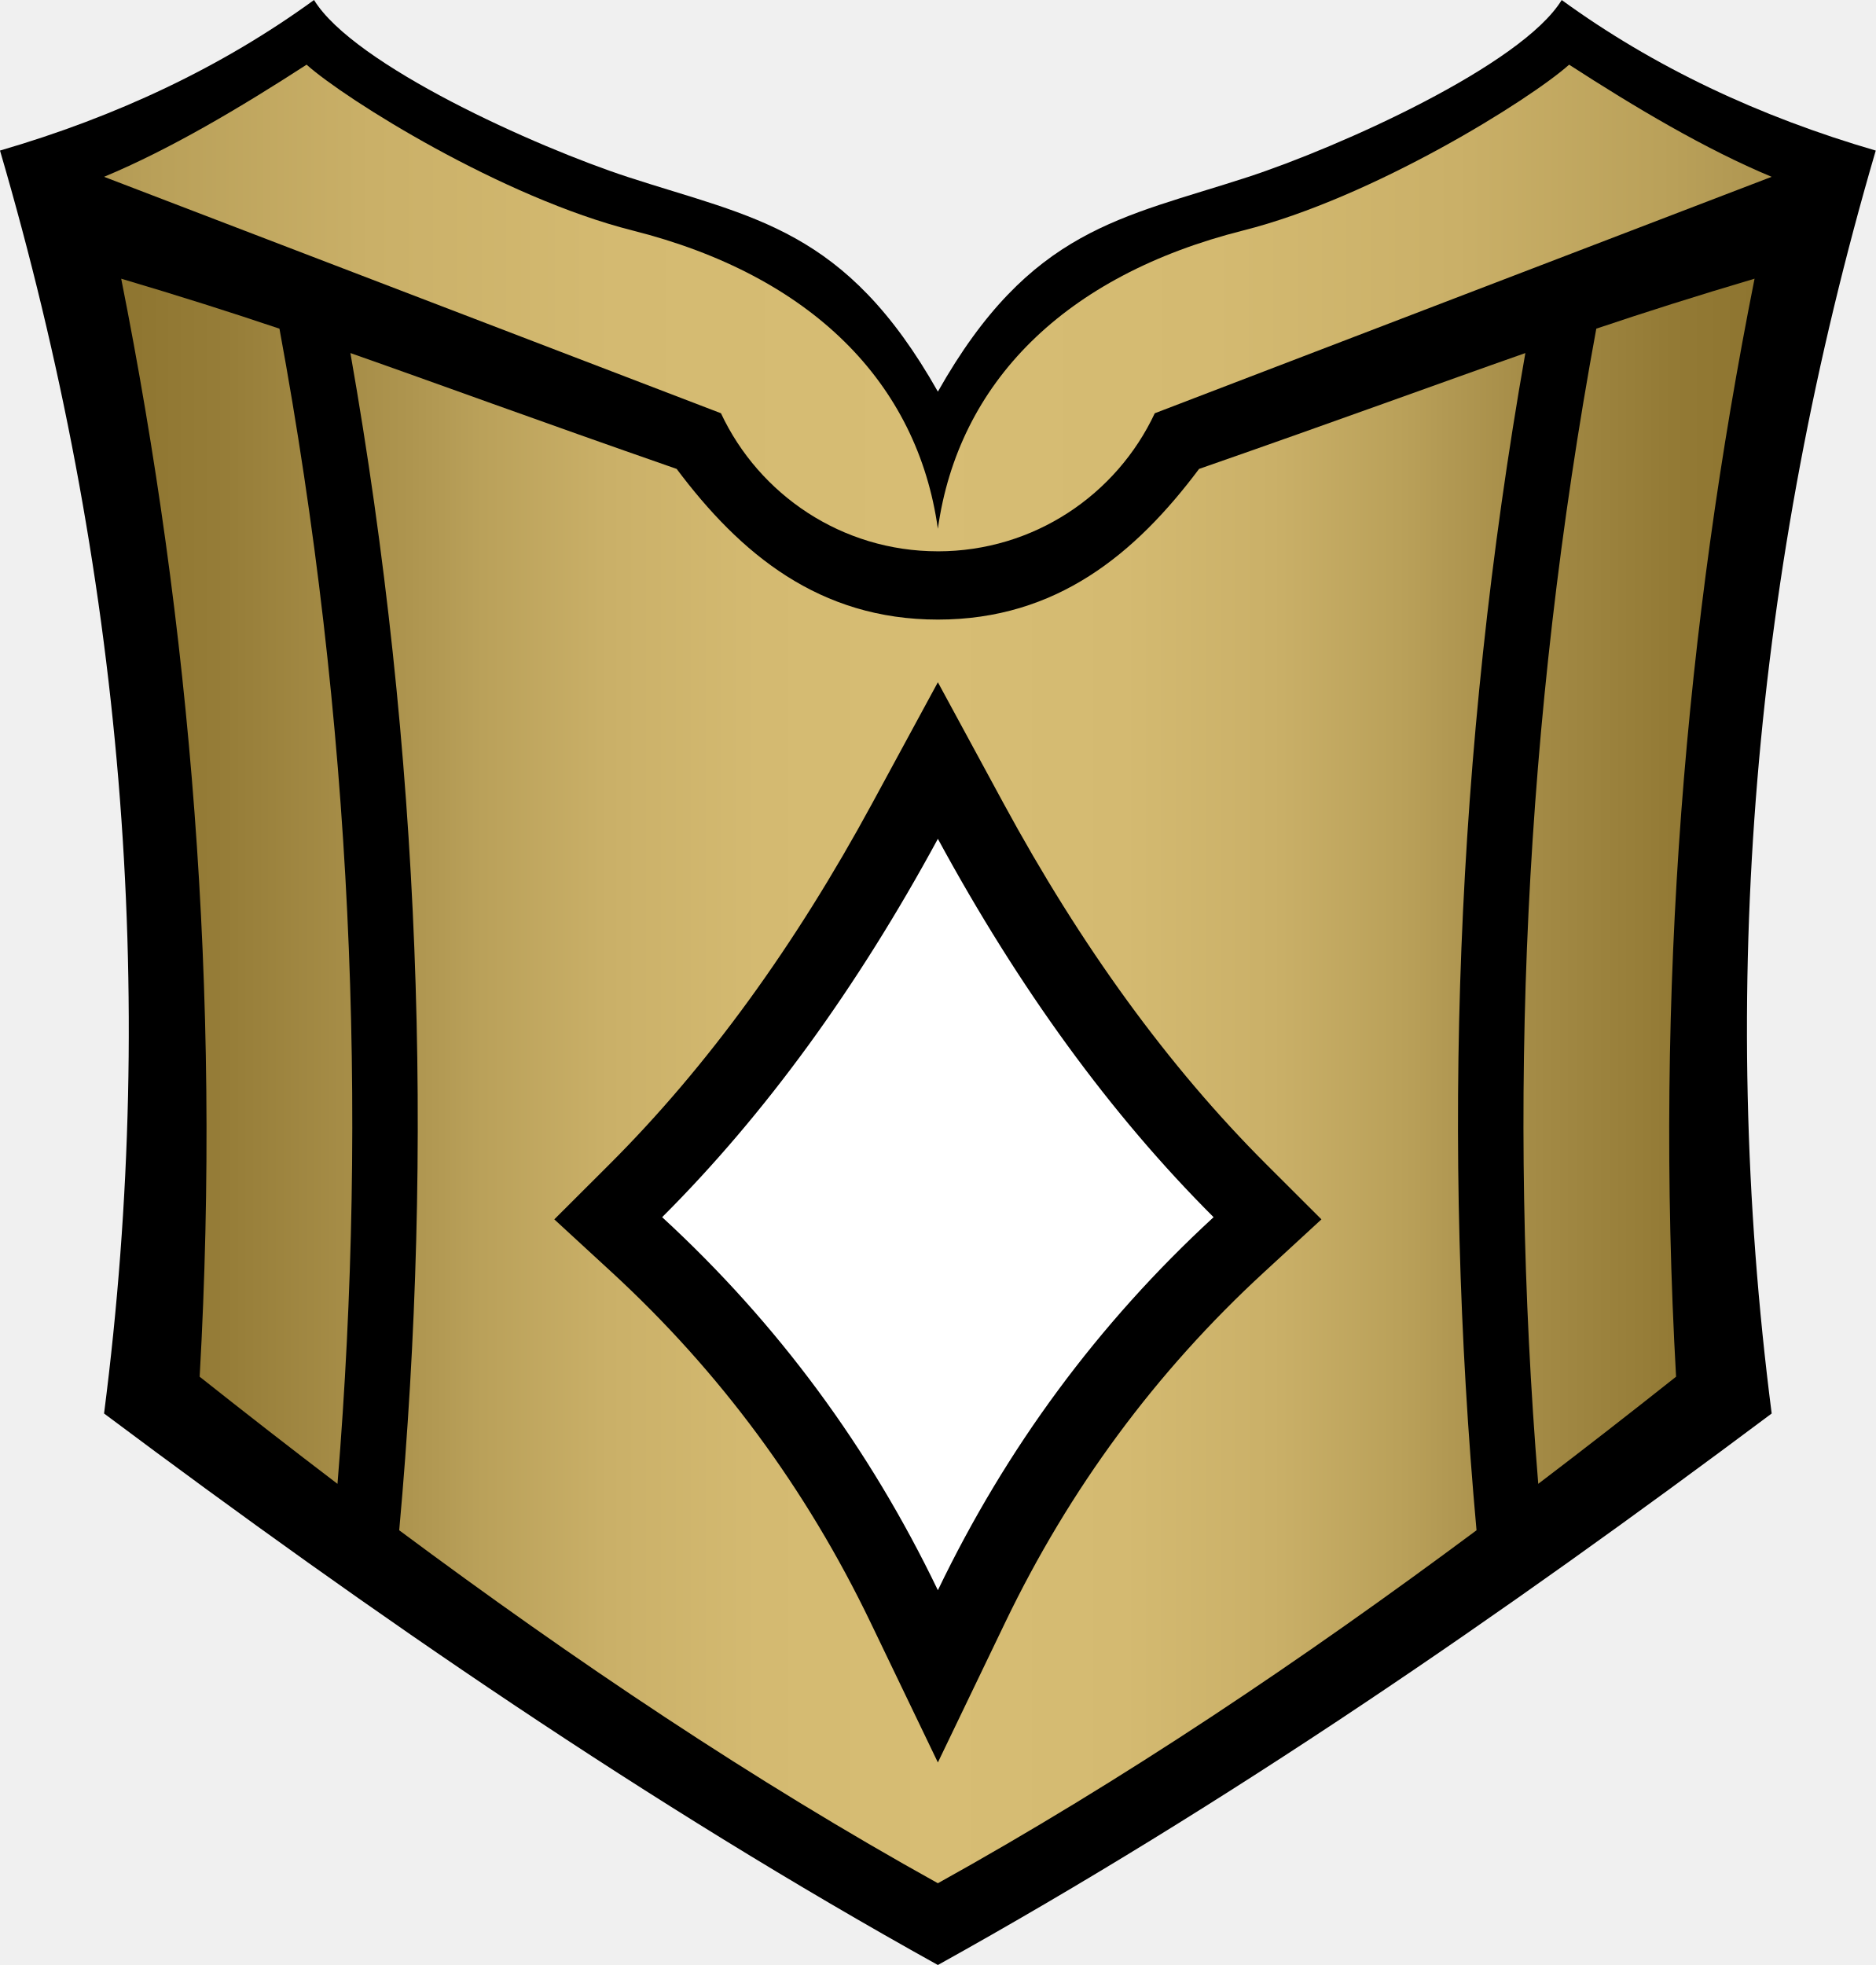
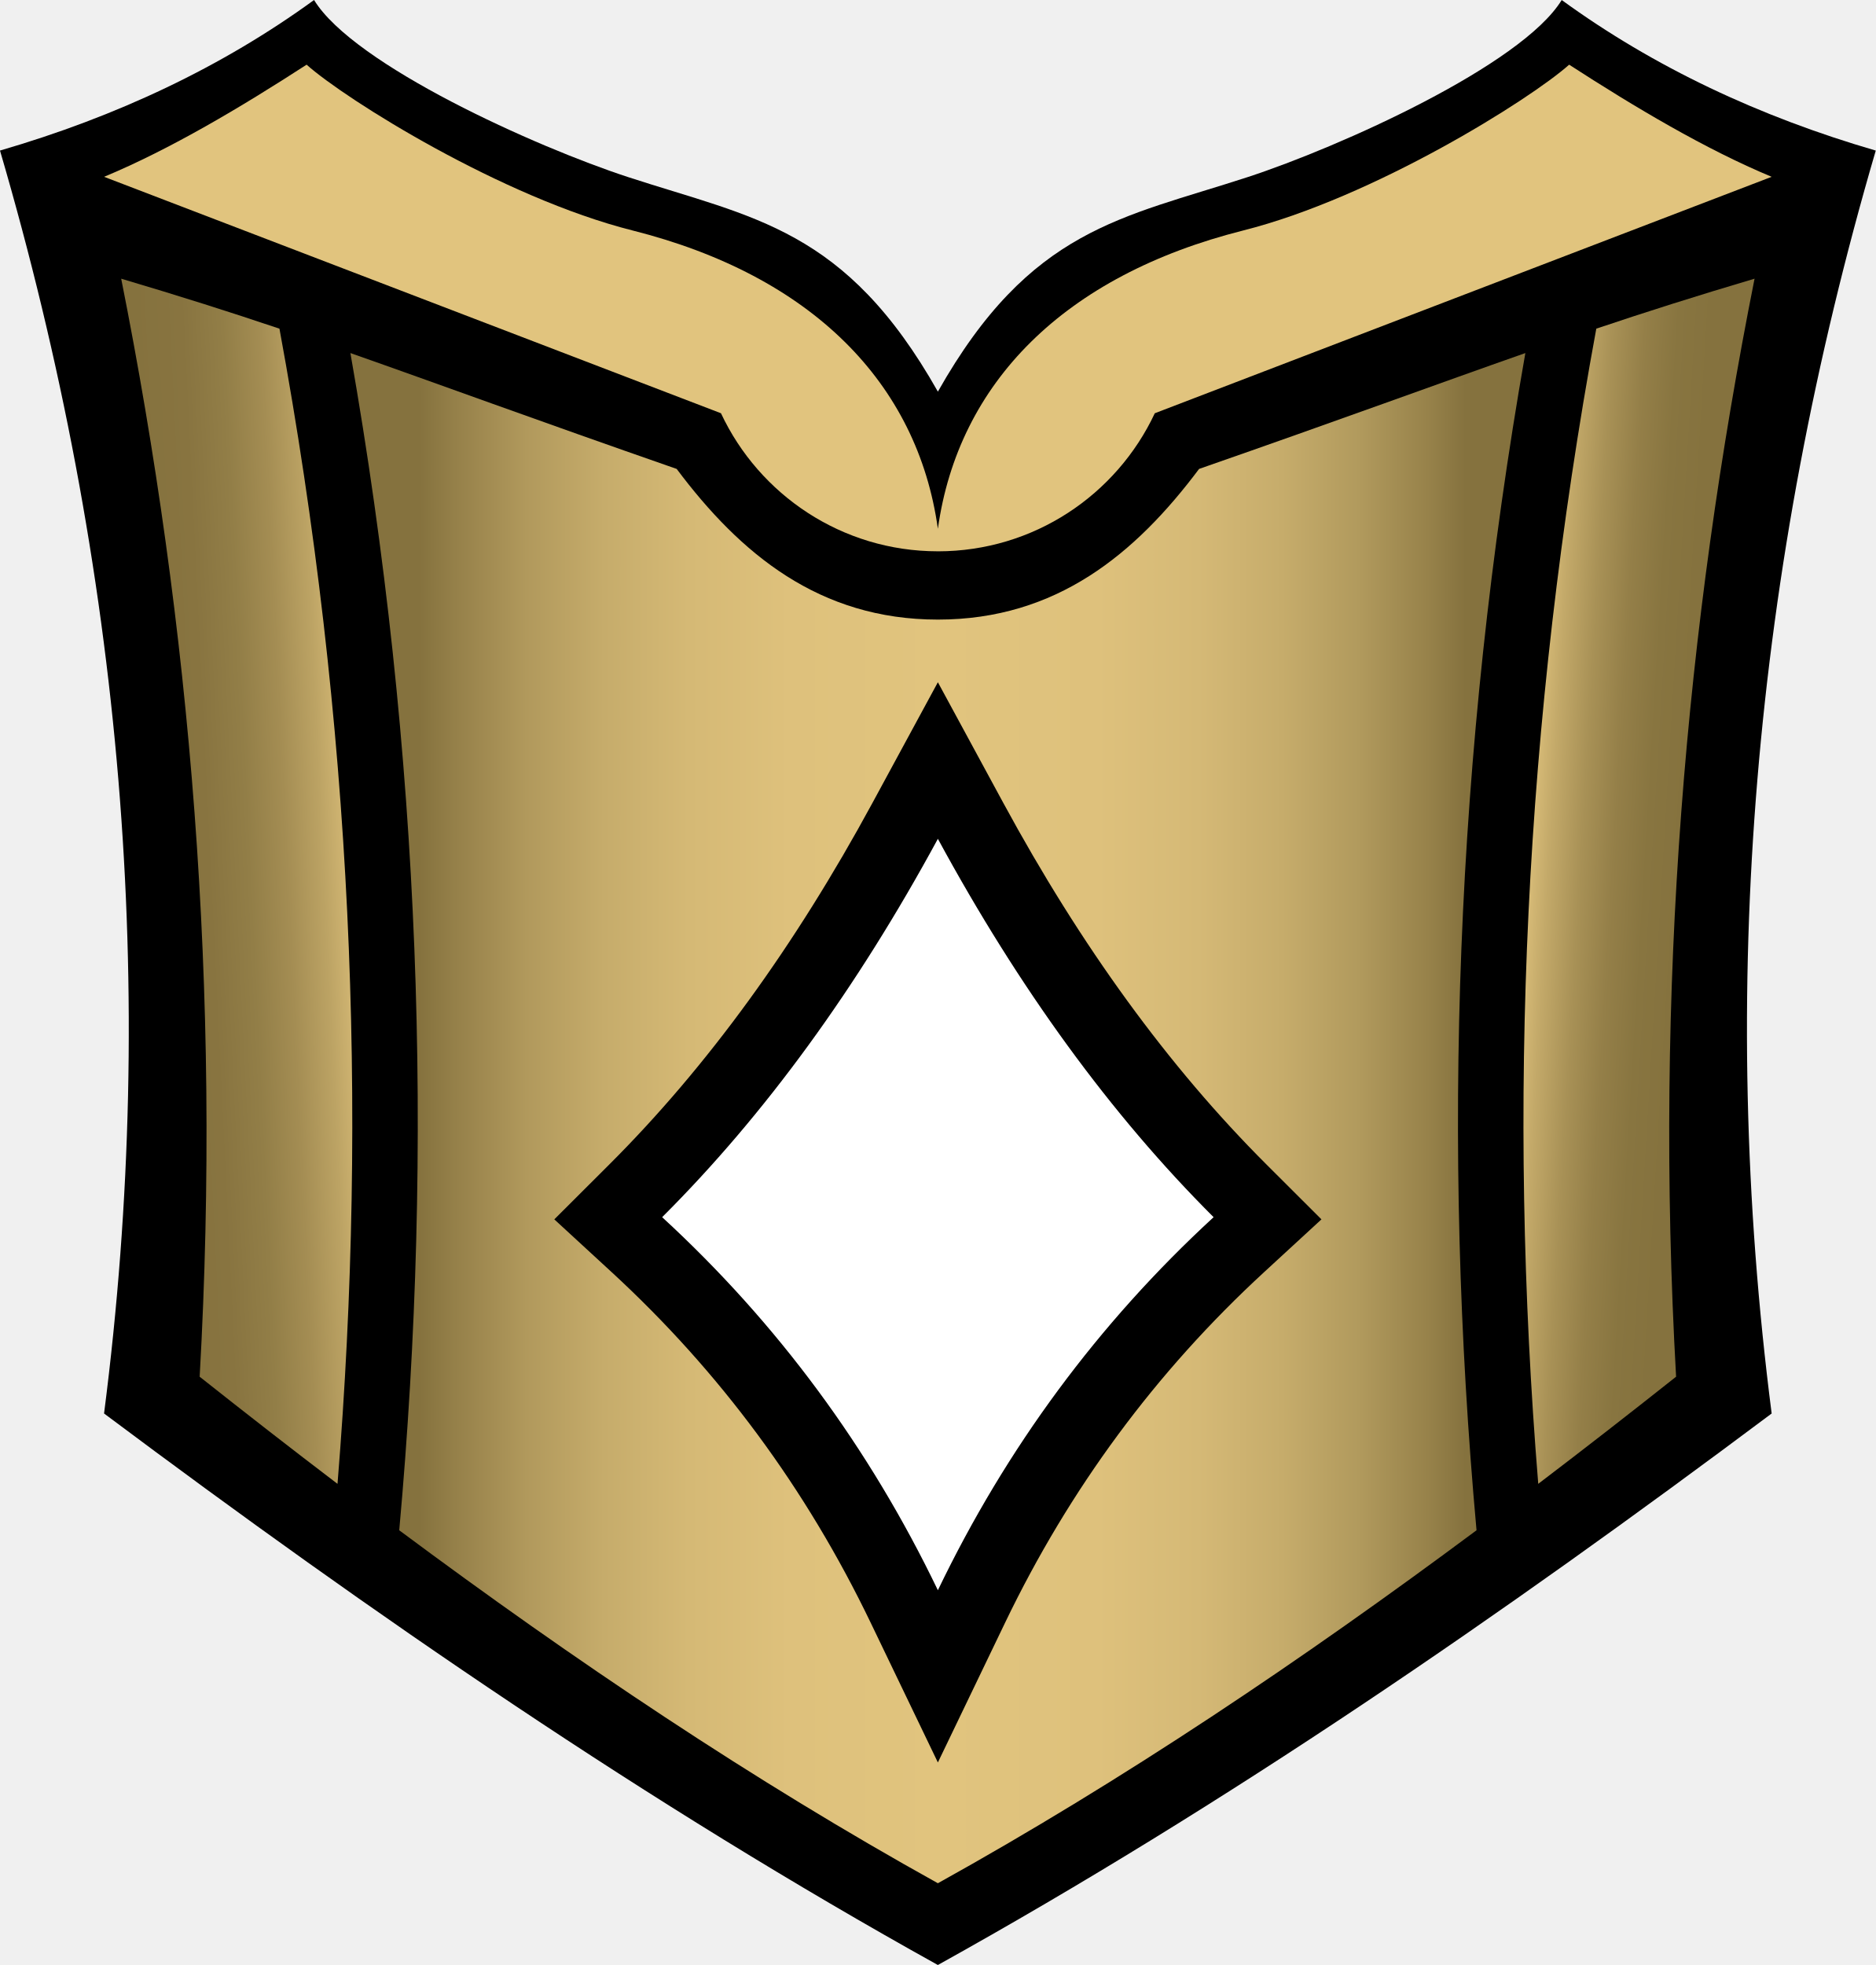
- <svg xmlns="http://www.w3.org/2000/svg" xmlns:xlink="http://www.w3.org/1999/xlink" id="Layer_2" data-name="Layer 2" viewBox="0 0 1031.05 1080.01" version="1.1" width="1031.05" height="1080.01">
-   <defs id="defs15">
-     <style id="style1">
-       .cls-1, .cls-2, .cls-3, .cls-4 {
-         fill-rule: evenodd;
-         stroke-width: 0px;
-       }
- 
-       .cls-2 {
-         fill: url(#linear-gradient);
-       }
- 
-       .cls-3 {
-         fill: #fff;
-       }
- 
-       .cls-4 {
-         fill: url(#linear-gradient-2);
-       }
-     </style>
-     <linearGradient id="linear-gradient" x1="-438.86" y1="1079.93" x2="-437.86" y2="1079.93" gradientTransform="matrix(916.64,0,0,-1035.08,402336.14,1118399.2)" gradientUnits="userSpaceOnUse">
-       <stop offset="0" stop-color="#8d742f" id="stop1" />
-       <stop offset=".07" stop-color="#967d38" id="stop2" />
-       <stop offset=".18" stop-color="#ae954f" id="stop3" />
-       <stop offset=".2" stop-color="#b39a54" id="stop4" />
-       <stop offset=".22" stop-color="#b9a059" id="stop5" />
-       <stop offset=".3" stop-color="#cab068" id="stop6" />
-       <stop offset=".39" stop-color="#d4ba71" id="stop7" />
-       <stop offset=".5" stop-color="#d7bd74" id="stop8" />
-       <stop offset=".61" stop-color="#d4ba71" id="stop9" />
-       <stop offset=".7" stop-color="#cab068" id="stop10" />
-       <stop offset=".78" stop-color="#b9a059" id="stop11" />
-       <stop offset=".8" stop-color="#b39a54" id="stop12" />
-       <stop offset=".86" stop-color="#a38a45" id="stop13" />
-       <stop offset=".94" stop-color="#937a35" id="stop14" />
-       <stop offset="1" stop-color="#8d742f" id="stop15" />
+ <svg xmlns="http://www.w3.org/2000/svg" id="Layer_2" width="1031.06" height="1080.01" viewBox="0 0 1031.06 1080.01">
+   <defs>
+     <style>.cls-1{fill:#e1c47e;}.cls-1,.cls-2,.cls-3,.cls-4,.cls-5{fill-rule:evenodd;}.cls-6{fill:url(#linear-gradient-2);}.cls-2{fill:#fff;}.cls-3{fill:url(#linear-gradient-3);}.cls-5{fill:url(#linear-gradient);}</style>
+     <linearGradient id="linear-gradient" x1="192.61" y1="614.56" x2="838.45" y2="614.56" gradientUnits="userSpaceOnUse">
+       <stop offset=".059" stop-color="#85723e" />
+       <stop offset=".089" stop-color="#958049" />
+       <stop offset=".15" stop-color="#b1995c" />
+       <stop offset=".216" stop-color="#c6ac6b" />
+       <stop offset=".288" stop-color="#d5b975" />
+       <stop offset=".374" stop-color="#dec17c" />
+       <stop offset=".502" stop-color="#e1c47e" />
+       <stop offset=".635" stop-color="#dec17c" />
+       <stop offset=".721" stop-color="#d5b976" />
+       <stop offset=".793" stop-color="#c6ac6b" />
+       <stop offset=".858" stop-color="#b19a5d" />
+       <stop offset=".917" stop-color="#97824a" />
+       <stop offset=".949" stop-color="#85723e" />
    </linearGradient>
-     <linearGradient id="linear-gradient-2" y1="1080.21" y2="1080.21" gradientTransform="matrix(1482.79,0,0,-1482.79,650497.42,1601896)" xlink:href="#linear-gradient" />
-     <linearGradient xlink:href="#linear-gradient" id="linearGradient19" gradientUnits="userSpaceOnUse" gradientTransform="matrix(916.64,0,0,-1035.08,402336.14,1118399.2)" x1="-438.86" y1="1079.93" x2="-437.86" y2="1079.93" />
+     <linearGradient id="linear-gradient-2" x1="77.39" y1="486.759" x2="211.329" y2="480.2" gradientUnits="userSpaceOnUse">
+       <stop offset=".085" stop-color="#85723e" />
+       <stop offset=".282" stop-color="#887440" />
+       <stop offset=".448" stop-color="#927e47" />
+       <stop offset=".603" stop-color="#a48d53" />
+       <stop offset=".751" stop-color="#bca364" />
+       <stop offset=".893" stop-color="#dcbf7a" />
+       <stop offset=".912" stop-color="#e1c47e" />
+     </linearGradient>
+     <linearGradient id="linear-gradient-3" x1="835.861" y1="480.23" x2="965.319" y2="487.974" gradientUnits="userSpaceOnUse">
+       <stop offset="0" stop-color="#e1c47e" />
+       <stop offset=".116" stop-color="#c3a969" />
+       <stop offset=".251" stop-color="#a89156" />
+       <stop offset=".388" stop-color="#947f48" />
+       <stop offset=".527" stop-color="#887540" />
+       <stop offset=".67" stop-color="#85723e" />
+     </linearGradient>
  </defs>
-   <g id="Layer_1-2" data-name="Layer 1">
-     <path class="cls-1" d="M 515.53,215.26 C 566.35,125.32 616.75,119.9 685.81,97.34 736.47,80.79 836.54,35.79 858.43,0.01 909.19,36.92 967.02,64.11 1031.05,82.76 963.79,312.52 943.86,543.88 973.85,776.89 825.57,887.82 674.19,991.92 515.53,1080.01 356.87,991.92 205.49,887.82 57.2,776.89 87.2,543.88 67.26,312.52 0,82.75 64.04,64.1 121.86,36.91 172.62,0 c 21.89,35.78 121.96,80.78 172.62,97.33 69.07,22.56 119.46,27.98 170.29,117.92 v 0 z" id="path15" />
-     <path class="cls-2" d="M 515.53,1035.07 C 413.89,978.65 315.67,912.65 219.44,841.08 238.58,629.84 231.39,414.44 192.61,194.05 c 47.9,16.81 100.16,36.1 179.34,63.68 34.92,46.62 78.34,82.81 143.58,82.81 65.24,0 108.65,-36.19 143.57,-82.81 79.18,-27.59 131.45,-46.87 179.35,-63.68 -38.78,220.39 -45.98,435.79 -26.84,647.03 -96.23,71.57 -194.45,137.57 -296.08,193.99 z M 185.51,815.56 c -25.37,-19.3 -50.62,-38.95 -75.76,-58.88 12,-213.16 -5.21,-413.04 -43.13,-603.5 32.4,9.6 60,18.38 86.99,27.47 39.88,216.25 48.82,427.63 31.9,634.92 v 0 z m 660.03,0 c -16.91,-207.29 -7.98,-418.67 31.91,-634.92 26.99,-9.08 54.58,-17.87 86.99,-27.47 -37.92,190.46 -55.14,390.35 -43.14,603.5 -25.14,19.93 -50.39,39.59 -75.76,58.88 v 0 z" id="path16" style="fill:url(#linearGradient19)" />
-     <path class="cls-4" d="M 515.5,303.01 C 462.8,303 417.28,271.93 396.29,227.13 L 57.2,97.18 C 93.45,82.1 132.27,59.01 168.52,35.55 c 21.48,19.14 107.52,73.07 179.22,91.14 98.3,24.79 156.58,83.72 167.78,163.94 11.2,-80.22 69.47,-139.15 167.77,-163.94 71.7,-18.07 157.74,-72 179.22,-91.14 36.25,23.46 75.07,46.55 111.32,61.63 L 634.75,227.14 c -20.99,44.8 -66.49,75.86 -119.21,75.88 h -0.06 z" id="path17" style="fill:url(#linear-gradient-2)" />
-     <path class="cls-1" d="m 551.59,441.48 c 42.53,78.41 90.59,144.68 144.48,198.47 l 30.29,30.24 -31.49,28.99 c -59.62,54.86 -107,119.12 -142.37,192.64 l -36.97,76.87 -36.97,-76.87 C 443.2,818.31 395.8,754.05 336.19,699.18 l -31.5,-28.99 30.3,-30.24 C 388.88,586.17 436.93,519.89 479.46,441.48 l 36.07,-66.5 z" id="path18" />
-     <path class="cls-3" d="M 515.53,461.04 C 560.1,543.23 610.59,612.61 667.08,668.99 603.64,727.39 553.16,795.78 515.53,874.03 477.89,795.78 427.43,727.39 363.97,668.99 420.45,612.61 470.95,543.23 515.53,461.04 Z" id="path19" />
+   <g id="Layer_2-2">
+     <g id="Layer_1-2">
+       <g id="Mythic1">
+         <path id="path16" class="cls-4" d="M515.53,215.26c50.83-89.94,101.22-95.36,170.28-117.92C736.47,80.79,836.54,35.79,858.43.01c50.76,36.91,108.59,64.1,172.63,82.75-67.26,229.76-87.2,461.12-57.22,694.13-148.28,110.93-299.65,215.03-458.32,303.12-158.66-88.09-310.03-192.19-458.32-303.12C87.2,543.88,67.26,312.52,0,82.75,64.04,64.1,121.87,36.91,172.63,0c21.89,35.78,121.96,80.78,172.62,97.33,69.06,22.56,119.45,27.98,170.28,117.92h0v.01Z" />
+         <path class="cls-5" d="M515.53,1035.07c-101.64-56.42-199.85-122.42-296.08-193.99,19.14-211.24,11.94-426.64-26.84-647.03,47.9,16.81,100.16,36.1,179.34,63.68,34.93,46.62,78.34,82.81,143.58,82.81s108.65-36.19,143.58-82.81c79.18-27.59,131.44-46.87,179.34-63.68-38.78,220.39-45.98,435.79-26.84,647.03-96.23,71.57-194.44,137.57-296.08,193.99v-0Z" />
+         <path class="cls-6" d="M185.52,815.56c-25.38-19.3-50.62-38.95-75.77-58.88,12.01-213.16-5.21-413.04-43.13-603.5,32.41,9.6,60,18.38,86.99,27.47,39.88,216.25,48.82,427.63,31.91,634.92l-0-.01Z" />
+         <path class="cls-3" d="M845.54,815.56c-16.91-207.29-7.97-418.67,31.91-634.92,26.99-9.08,54.58-17.87,86.99-27.47-37.92,190.46-55.14,390.35-43.13,603.5-25.15,19.93-50.39,39.59-75.77,58.88h0l0.0.01Z" />
+         <path id="path18" class="cls-1" d="M515.5,303.01c-52.7-.01-98.21-31.08-119.2-75.88L57.22,97.18c36.25-15.08,75.07-38.17,111.31-61.63,21.49,19.14,107.53,73.07,179.23,91.14,98.29,24.79,156.58,83.72,167.77,163.94,11.2-80.22,69.48-139.15,167.77-163.94,71.7-18.07,157.74-72,179.23-91.14,36.24,23.46,75.06,46.55,111.31,61.63l-339.08,129.96c-20.99,44.8-66.49,75.86-119.2,75.88h-.07l.01-.01Z" />
+         <path id="path19" class="cls-4" d="M551.59,441.48c42.53,78.41,90.59,144.68,144.48,198.47l30.3,30.24-31.5,28.99c-59.6,54.86-107,119.12-142.37,192.64l-36.97,76.87-36.97-76.87c-35.36-73.51-82.76-137.77-142.37-192.64l-31.5-28.99,30.3-30.24c53.89-53.78,101.95-120.06,144.48-198.47l36.06-66.5,36.06,66.5Z" />
+         <path id="path20" class="cls-2" d="M515.53,461.04c44.58,82.19,95.06,151.57,151.56,207.95-63.46,58.4-113.92,126.79-151.56,205.04-37.64-78.25-88.1-146.64-151.56-205.04,56.5-56.38,106.98-125.76,151.56-207.95v0Z" />
+       </g>
+     </g>
  </g>
</svg>
